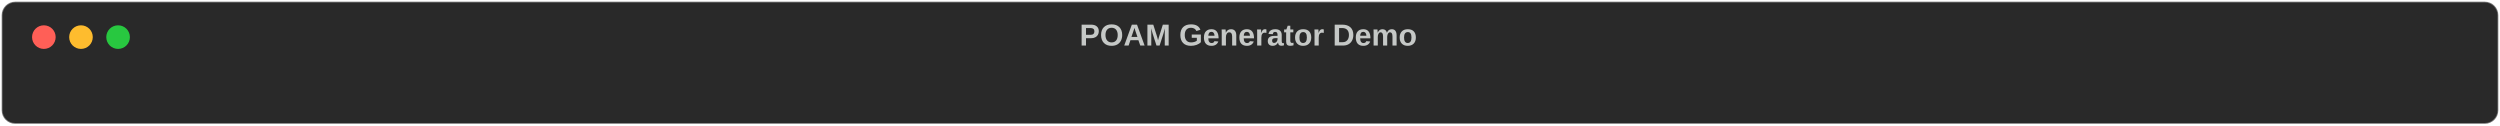
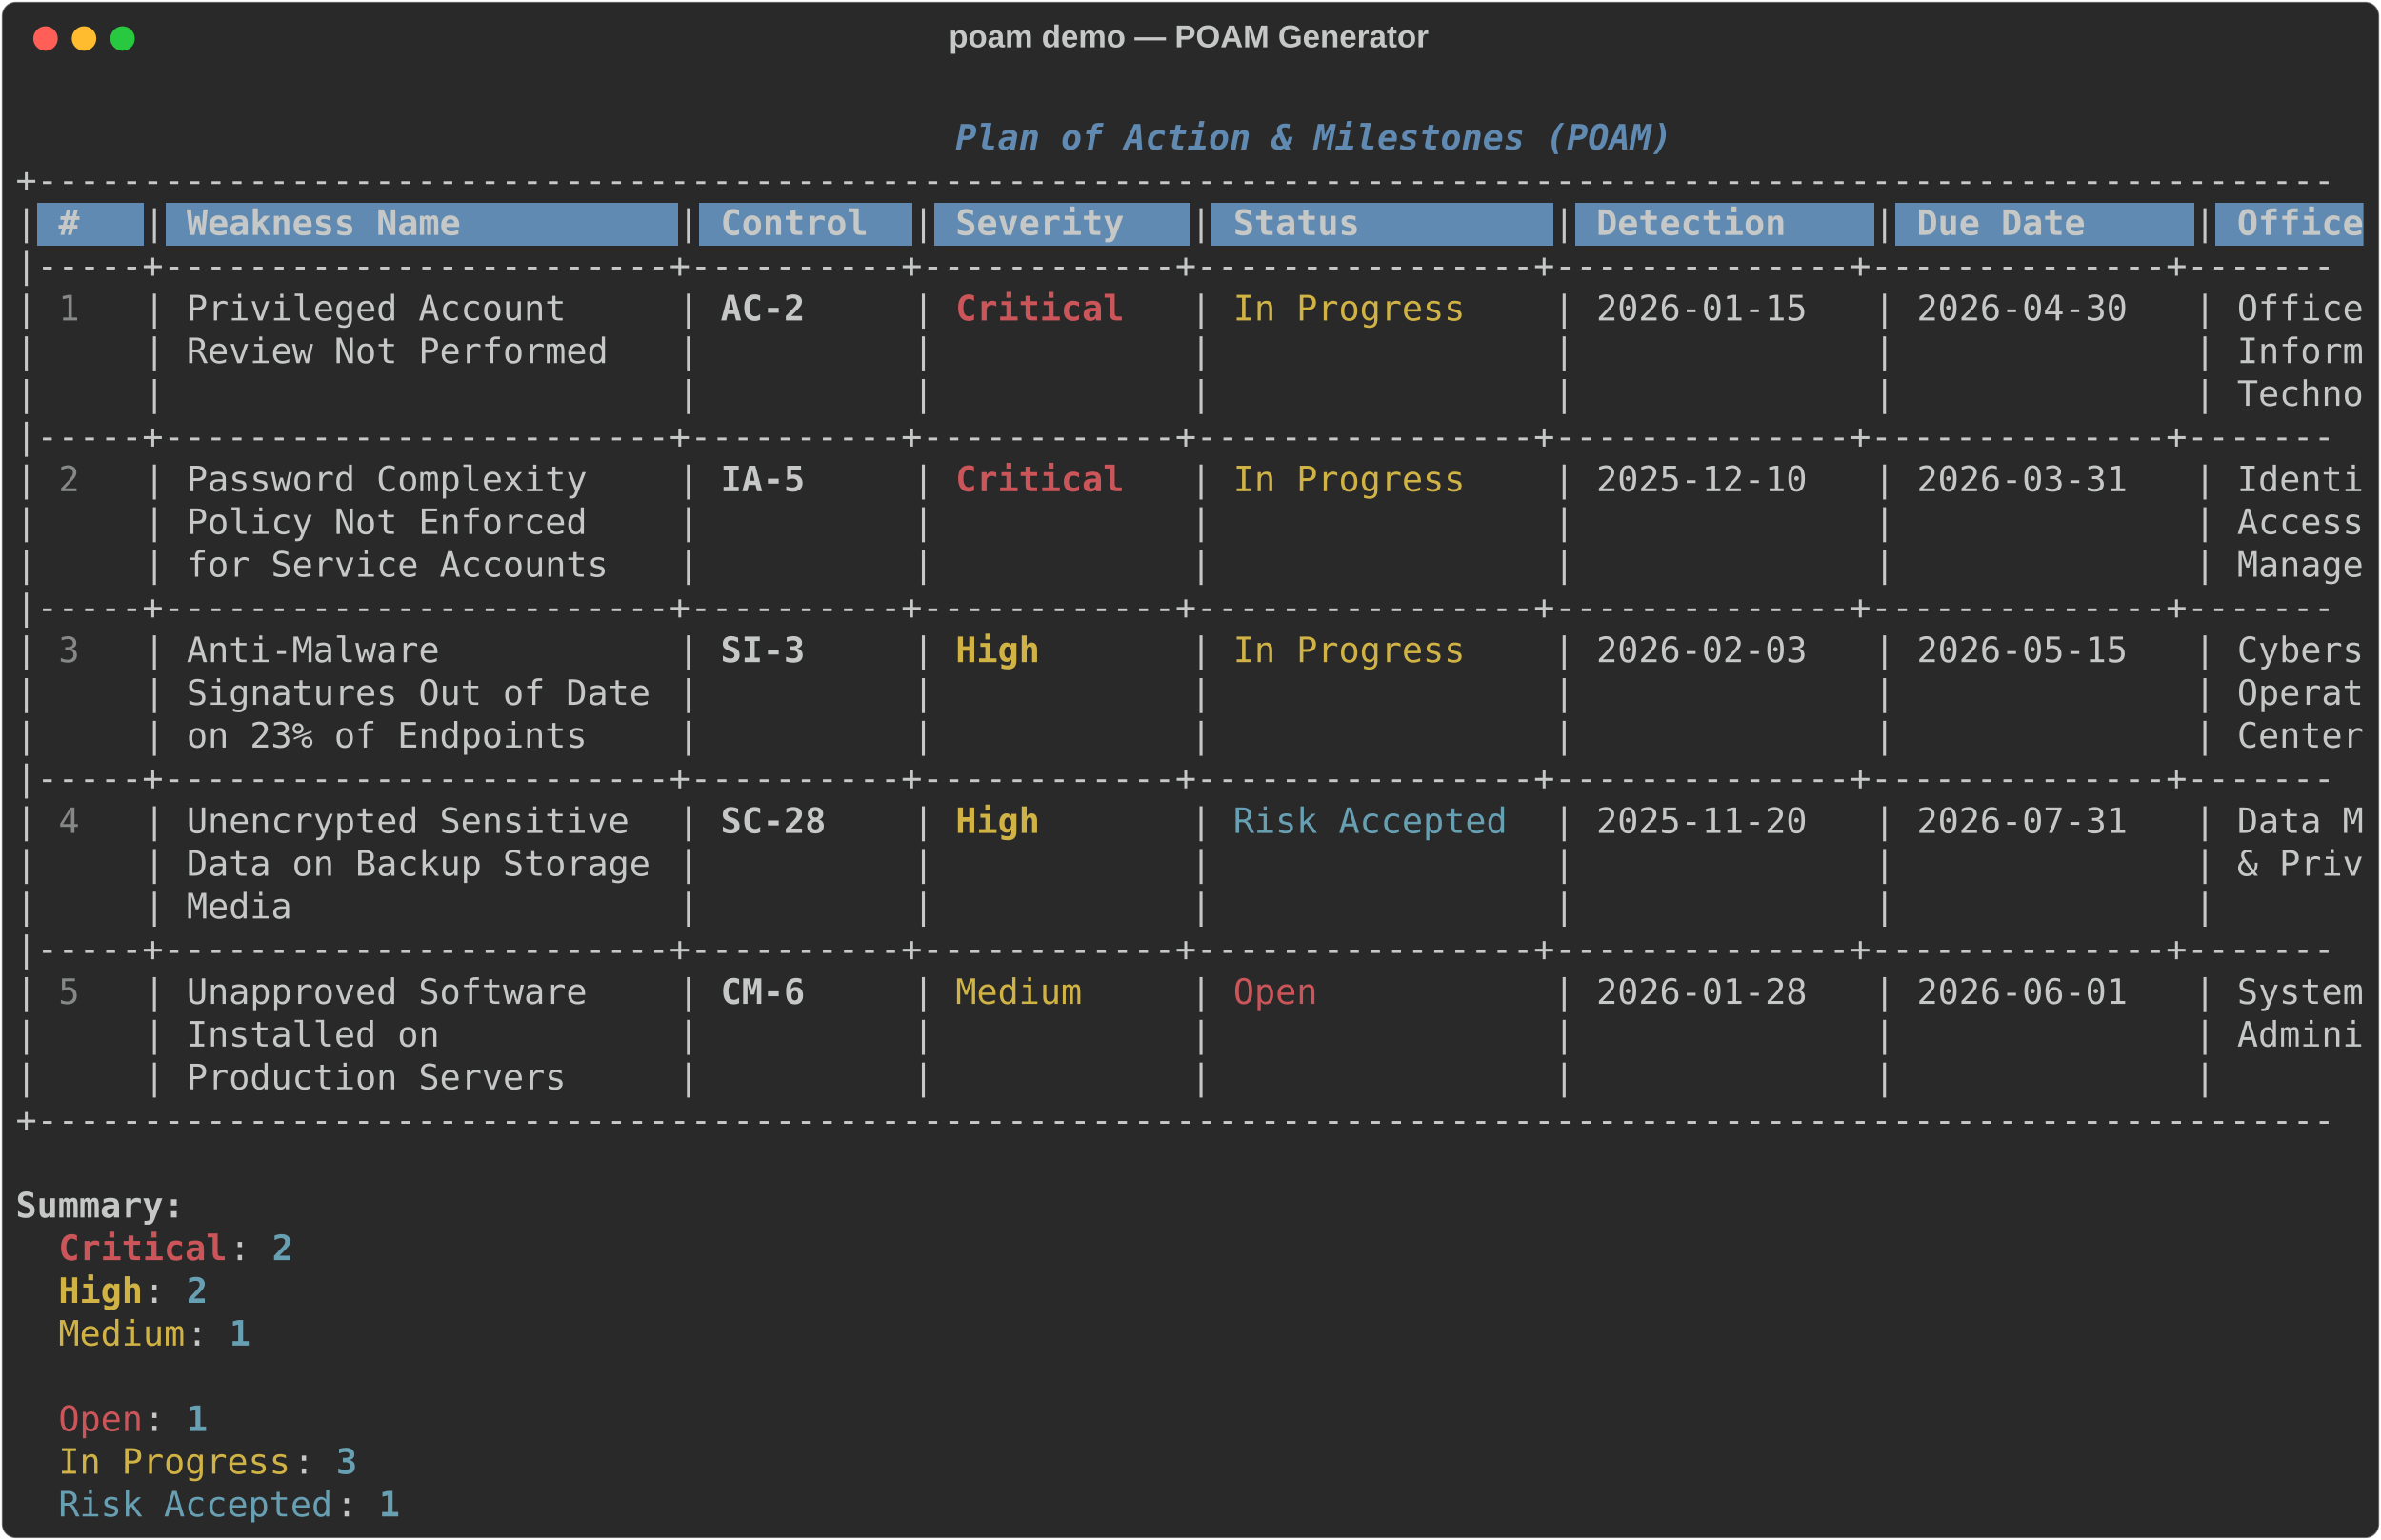
- <svg xmlns="http://www.w3.org/2000/svg" class="rich-terminal" viewBox="0 0 1482 74.4">
+ <svg xmlns="http://www.w3.org/2000/svg" class="rich-terminal" viewBox="0 0 1360 879.6">
  <style>

    @font-face {
        font-family: "Fira Code";
        src: local("FiraCode-Regular"),
                url("https://cdnjs.cloudflare.com/ajax/libs/firacode/6.2.0/woff2/FiraCode-Regular.woff2") format("woff2"),
                url("https://cdnjs.cloudflare.com/ajax/libs/firacode/6.2.0/woff/FiraCode-Regular.woff") format("woff");
        font-style: normal;
        font-weight: 400;
    }
    @font-face {
        font-family: "Fira Code";
        src: local("FiraCode-Bold"),
                url("https://cdnjs.cloudflare.com/ajax/libs/firacode/6.2.0/woff2/FiraCode-Bold.woff2") format("woff2"),
                url("https://cdnjs.cloudflare.com/ajax/libs/firacode/6.2.0/woff/FiraCode-Bold.woff") format("woff");
        font-style: bold;
        font-weight: 700;
    }

-     .terminal-900271688-matrix {
+     .terminal-1732524106-matrix {
        font-family: Fira Code, monospace;
        font-size: 20px;
        line-height: 24.4px;
        font-variant-east-asian: full-width;
    }

-     .terminal-900271688-title {
+     .terminal-1732524106-title {
        font-size: 18px;
        font-weight: bold;
        font-family: arial;
    }

-     .terminal-900271688-r1 { fill: #c5c8c6 }
+     .terminal-1732524106-r1 { fill: #c5c8c6 }
+ .terminal-1732524106-r2 { fill: #c5c8c6;font-style: italic; }
+ .terminal-1732524106-r3 { fill: #608ab1;font-weight: bold;font-style: italic; }
+ .terminal-1732524106-r4 { fill: #c5c8c6;font-weight: bold }
+ .terminal-1732524106-r5 { fill: #868887 }
+ .terminal-1732524106-r6 { fill: #cc555a;font-weight: bold }
+ .terminal-1732524106-r7 { fill: #d0b344 }
+ .terminal-1732524106-r8 { fill: #d0b344;font-weight: bold }
+ .terminal-1732524106-r9 { fill: #68a0b3 }
+ .terminal-1732524106-r10 { fill: #cc555a }
+ .terminal-1732524106-r11 { fill: #68a0b3;font-weight: bold }
    </style>
  <defs>
-     <clipPath id="terminal-900271688-clip-terminal">
-       <rect x="0" y="0" width="1463.0" height="23.4" />
+     <clipPath id="terminal-1732524106-clip-terminal">
+       <rect x="0" y="0" width="1341.0" height="828.6" />
+     </clipPath>
+     <clipPath id="terminal-1732524106-line-0">
+       <rect x="0" y="1.5" width="1342" height="24.65" />
+     </clipPath>
+     <clipPath id="terminal-1732524106-line-1">
+       <rect x="0" y="25.9" width="1342" height="24.65" />
+     </clipPath>
+     <clipPath id="terminal-1732524106-line-2">
+       <rect x="0" y="50.3" width="1342" height="24.65" />
+     </clipPath>
+     <clipPath id="terminal-1732524106-line-3">
+       <rect x="0" y="74.7" width="1342" height="24.65" />
+     </clipPath>
+     <clipPath id="terminal-1732524106-line-4">
+       <rect x="0" y="99.1" width="1342" height="24.65" />
+     </clipPath>
+     <clipPath id="terminal-1732524106-line-5">
+       <rect x="0" y="123.5" width="1342" height="24.65" />
+     </clipPath>
+     <clipPath id="terminal-1732524106-line-6">
+       <rect x="0" y="147.9" width="1342" height="24.65" />
+     </clipPath>
+     <clipPath id="terminal-1732524106-line-7">
+       <rect x="0" y="172.3" width="1342" height="24.65" />
+     </clipPath>
+     <clipPath id="terminal-1732524106-line-8">
+       <rect x="0" y="196.7" width="1342" height="24.65" />
+     </clipPath>
+     <clipPath id="terminal-1732524106-line-9">
+       <rect x="0" y="221.1" width="1342" height="24.65" />
+     </clipPath>
+     <clipPath id="terminal-1732524106-line-10">
+       <rect x="0" y="245.5" width="1342" height="24.65" />
+     </clipPath>
+     <clipPath id="terminal-1732524106-line-11">
+       <rect x="0" y="269.9" width="1342" height="24.65" />
+     </clipPath>
+     <clipPath id="terminal-1732524106-line-12">
+       <rect x="0" y="294.3" width="1342" height="24.65" />
+     </clipPath>
+     <clipPath id="terminal-1732524106-line-13">
+       <rect x="0" y="318.7" width="1342" height="24.65" />
+     </clipPath>
+     <clipPath id="terminal-1732524106-line-14">
+       <rect x="0" y="343.1" width="1342" height="24.65" />
+     </clipPath>
+     <clipPath id="terminal-1732524106-line-15">
+       <rect x="0" y="367.5" width="1342" height="24.65" />
+     </clipPath>
+     <clipPath id="terminal-1732524106-line-16">
+       <rect x="0" y="391.9" width="1342" height="24.65" />
+     </clipPath>
+     <clipPath id="terminal-1732524106-line-17">
+       <rect x="0" y="416.3" width="1342" height="24.65" />
+     </clipPath>
+     <clipPath id="terminal-1732524106-line-18">
+       <rect x="0" y="440.7" width="1342" height="24.65" />
+     </clipPath>
+     <clipPath id="terminal-1732524106-line-19">
+       <rect x="0" y="465.1" width="1342" height="24.65" />
+     </clipPath>
+     <clipPath id="terminal-1732524106-line-20">
+       <rect x="0" y="489.5" width="1342" height="24.65" />
+     </clipPath>
+     <clipPath id="terminal-1732524106-line-21">
+       <rect x="0" y="513.9" width="1342" height="24.65" />
+     </clipPath>
+     <clipPath id="terminal-1732524106-line-22">
+       <rect x="0" y="538.3" width="1342" height="24.65" />
+     </clipPath>
+     <clipPath id="terminal-1732524106-line-23">
+       <rect x="0" y="562.7" width="1342" height="24.65" />
+     </clipPath>
+     <clipPath id="terminal-1732524106-line-24">
+       <rect x="0" y="587.1" width="1342" height="24.65" />
+     </clipPath>
+     <clipPath id="terminal-1732524106-line-25">
+       <rect x="0" y="611.5" width="1342" height="24.65" />
+     </clipPath>
+     <clipPath id="terminal-1732524106-line-26">
+       <rect x="0" y="635.9" width="1342" height="24.65" />
+     </clipPath>
+     <clipPath id="terminal-1732524106-line-27">
+       <rect x="0" y="660.3" width="1342" height="24.65" />
+     </clipPath>
+     <clipPath id="terminal-1732524106-line-28">
+       <rect x="0" y="684.7" width="1342" height="24.65" />
+     </clipPath>
+     <clipPath id="terminal-1732524106-line-29">
+       <rect x="0" y="709.1" width="1342" height="24.65" />
+     </clipPath>
+     <clipPath id="terminal-1732524106-line-30">
+       <rect x="0" y="733.5" width="1342" height="24.65" />
+     </clipPath>
+     <clipPath id="terminal-1732524106-line-31">
+       <rect x="0" y="757.9" width="1342" height="24.65" />
+     </clipPath>
+     <clipPath id="terminal-1732524106-line-32">
+       <rect x="0" y="782.3" width="1342" height="24.65" />
    </clipPath>
  </defs>
-   <rect fill="#292929" stroke="rgba(255,255,255,0.35)" stroke-width="1" x="1" y="1" width="1480" height="72.4" rx="8" />
-   <text class="terminal-900271688-title" fill="#c5c8c6" text-anchor="middle" x="740" y="27">POAM Generator Demo</text>
+   <rect fill="#292929" stroke="rgba(255,255,255,0.35)" stroke-width="1" x="1" y="1" width="1358" height="877.6" rx="8" />
+   <text class="terminal-1732524106-title" fill="#c5c8c6" text-anchor="middle" x="679" y="27">poam demo — POAM Generator</text>
  <g transform="translate(26,22)">
    <circle cx="0" cy="0" r="7" fill="#ff5f57" />
    <circle cx="22" cy="0" r="7" fill="#febc2e" />
    <circle cx="44" cy="0" r="7" fill="#28c840" />
  </g>
-   <g transform="translate(9, 41)" clip-path="url(#terminal-900271688-clip-terminal)">
-     <g class="terminal-900271688-matrix">
-       <text class="terminal-900271688-r1" x="1464" y="20" textLength="12.2" clip-path="url(#terminal-900271688-line-0)">
+   <g transform="translate(9, 41)" clip-path="url(#terminal-1732524106-clip-terminal)">
+     <rect fill="#608ab1" x="12.2" y="74.7" width="12.2" height="24.65" shape-rendering="crispEdges" />
+     <rect fill="#608ab1" x="24.4" y="74.7" width="36.6" height="24.65" shape-rendering="crispEdges" />
+     <rect fill="#608ab1" x="61" y="74.7" width="12.2" height="24.65" shape-rendering="crispEdges" />
+     <rect fill="#608ab1" x="85.4" y="74.7" width="12.2" height="24.65" shape-rendering="crispEdges" />
+     <rect fill="#608ab1" x="97.6" y="74.7" width="268.4" height="24.65" shape-rendering="crispEdges" />
+     <rect fill="#608ab1" x="366" y="74.7" width="12.2" height="24.65" shape-rendering="crispEdges" />
+     <rect fill="#608ab1" x="390.4" y="74.7" width="12.2" height="24.65" shape-rendering="crispEdges" />
+     <rect fill="#608ab1" x="402.6" y="74.7" width="97.6" height="24.65" shape-rendering="crispEdges" />
+     <rect fill="#608ab1" x="500.2" y="74.7" width="12.2" height="24.65" shape-rendering="crispEdges" />
+     <rect fill="#608ab1" x="524.6" y="74.7" width="12.2" height="24.65" shape-rendering="crispEdges" />
+     <rect fill="#608ab1" x="536.8" y="74.7" width="122" height="24.65" shape-rendering="crispEdges" />
+     <rect fill="#608ab1" x="658.8" y="74.7" width="12.2" height="24.65" shape-rendering="crispEdges" />
+     <rect fill="#608ab1" x="683.2" y="74.7" width="12.2" height="24.65" shape-rendering="crispEdges" />
+     <rect fill="#608ab1" x="695.4" y="74.7" width="170.8" height="24.65" shape-rendering="crispEdges" />
+     <rect fill="#608ab1" x="866.2" y="74.7" width="12.2" height="24.65" shape-rendering="crispEdges" />
+     <rect fill="#608ab1" x="890.6" y="74.7" width="12.2" height="24.65" shape-rendering="crispEdges" />
+     <rect fill="#608ab1" x="902.8" y="74.7" width="146.4" height="24.65" shape-rendering="crispEdges" />
+     <rect fill="#608ab1" x="1049.2" y="74.7" width="12.2" height="24.65" shape-rendering="crispEdges" />
+     <rect fill="#608ab1" x="1073.6" y="74.7" width="12.2" height="24.65" shape-rendering="crispEdges" />
+     <rect fill="#608ab1" x="1085.8" y="74.7" width="146.4" height="24.65" shape-rendering="crispEdges" />
+     <rect fill="#608ab1" x="1232.2" y="74.7" width="12.2" height="24.65" shape-rendering="crispEdges" />
+     <rect fill="#608ab1" x="1256.6" y="74.7" width="12.2" height="24.65" shape-rendering="crispEdges" />
+     <rect fill="#608ab1" x="1268.8" y="74.7" width="73.2" height="24.65" shape-rendering="crispEdges" />
+     <g class="terminal-1732524106-matrix">
+       <text class="terminal-1732524106-r1" x="1342" y="20" textLength="12.2" clip-path="url(#terminal-1732524106-line-0)">
+ </text>
+       <text class="terminal-1732524106-r3" x="536.8" y="44.4" textLength="414.8" clip-path="url(#terminal-1732524106-line-1)">Plan of Action &amp; Milestones (POAM)</text>
+       <text class="terminal-1732524106-r1" x="1342" y="44.4" textLength="12.2" clip-path="url(#terminal-1732524106-line-1)">
+ </text>
+       <text class="terminal-1732524106-r1" x="0" y="68.8" textLength="1342" clip-path="url(#terminal-1732524106-line-2)">+-------------------------------------------------------------------------------------------------------------</text>
+       <text class="terminal-1732524106-r1" x="1342" y="68.8" textLength="12.2" clip-path="url(#terminal-1732524106-line-2)">
+ </text>
+       <text class="terminal-1732524106-r1" x="0" y="93.2" textLength="12.2" clip-path="url(#terminal-1732524106-line-3)">|</text>
+       <text class="terminal-1732524106-r4" x="24.4" y="93.2" textLength="36.6" clip-path="url(#terminal-1732524106-line-3)">#  </text>
+       <text class="terminal-1732524106-r1" x="73.2" y="93.2" textLength="12.2" clip-path="url(#terminal-1732524106-line-3)">|</text>
+       <text class="terminal-1732524106-r4" x="97.6" y="93.2" textLength="268.4" clip-path="url(#terminal-1732524106-line-3)">Weakness Name         </text>
+       <text class="terminal-1732524106-r1" x="378.2" y="93.2" textLength="12.2" clip-path="url(#terminal-1732524106-line-3)">|</text>
+       <text class="terminal-1732524106-r4" x="402.6" y="93.2" textLength="97.6" clip-path="url(#terminal-1732524106-line-3)">Control </text>
+       <text class="terminal-1732524106-r1" x="512.4" y="93.2" textLength="12.2" clip-path="url(#terminal-1732524106-line-3)">|</text>
+       <text class="terminal-1732524106-r4" x="536.8" y="93.2" textLength="122" clip-path="url(#terminal-1732524106-line-3)">Severity  </text>
+       <text class="terminal-1732524106-r1" x="671" y="93.2" textLength="12.2" clip-path="url(#terminal-1732524106-line-3)">|</text>
+       <text class="terminal-1732524106-r4" x="695.4" y="93.2" textLength="170.8" clip-path="url(#terminal-1732524106-line-3)">Status        </text>
+       <text class="terminal-1732524106-r1" x="878.4" y="93.2" textLength="12.2" clip-path="url(#terminal-1732524106-line-3)">|</text>
+       <text class="terminal-1732524106-r4" x="902.8" y="93.2" textLength="146.4" clip-path="url(#terminal-1732524106-line-3)">Detection   </text>
+       <text class="terminal-1732524106-r1" x="1061.4" y="93.2" textLength="12.2" clip-path="url(#terminal-1732524106-line-3)">|</text>
+       <text class="terminal-1732524106-r4" x="1085.8" y="93.2" textLength="146.4" clip-path="url(#terminal-1732524106-line-3)">Due Date    </text>
+       <text class="terminal-1732524106-r1" x="1244.4" y="93.2" textLength="12.2" clip-path="url(#terminal-1732524106-line-3)">|</text>
+       <text class="terminal-1732524106-r4" x="1268.8" y="93.2" textLength="73.2" clip-path="url(#terminal-1732524106-line-3)">Office</text>
+       <text class="terminal-1732524106-r1" x="1342" y="93.2" textLength="12.2" clip-path="url(#terminal-1732524106-line-3)">
+ </text>
+       <text class="terminal-1732524106-r1" x="0" y="117.6" textLength="1342" clip-path="url(#terminal-1732524106-line-4)">|-----+------------------------+----------+------------+----------------+--------------+--------------+-------</text>
+       <text class="terminal-1732524106-r1" x="1342" y="117.6" textLength="12.2" clip-path="url(#terminal-1732524106-line-4)">
+ </text>
+       <text class="terminal-1732524106-r1" x="0" y="142" textLength="12.2" clip-path="url(#terminal-1732524106-line-5)">|</text>
+       <text class="terminal-1732524106-r5" x="24.4" y="142" textLength="36.6" clip-path="url(#terminal-1732524106-line-5)">1  </text>
+       <text class="terminal-1732524106-r1" x="73.2" y="142" textLength="12.2" clip-path="url(#terminal-1732524106-line-5)">|</text>
+       <text class="terminal-1732524106-r1" x="97.6" y="142" textLength="268.4" clip-path="url(#terminal-1732524106-line-5)">Privileged Account    </text>
+       <text class="terminal-1732524106-r1" x="378.2" y="142" textLength="12.2" clip-path="url(#terminal-1732524106-line-5)">|</text>
+       <text class="terminal-1732524106-r4" x="402.6" y="142" textLength="48.8" clip-path="url(#terminal-1732524106-line-5)">AC-2</text>
+       <text class="terminal-1732524106-r1" x="512.4" y="142" textLength="12.2" clip-path="url(#terminal-1732524106-line-5)">|</text>
+       <text class="terminal-1732524106-r6" x="536.8" y="142" textLength="97.6" clip-path="url(#terminal-1732524106-line-5)">Critical</text>
+       <text class="terminal-1732524106-r1" x="671" y="142" textLength="12.2" clip-path="url(#terminal-1732524106-line-5)">|</text>
+       <text class="terminal-1732524106-r7" x="695.4" y="142" textLength="134.2" clip-path="url(#terminal-1732524106-line-5)">In Progress</text>
+       <text class="terminal-1732524106-r1" x="878.4" y="142" textLength="12.2" clip-path="url(#terminal-1732524106-line-5)">|</text>
+       <text class="terminal-1732524106-r1" x="902.8" y="142" textLength="146.4" clip-path="url(#terminal-1732524106-line-5)">2026-01-15  </text>
+       <text class="terminal-1732524106-r1" x="1061.4" y="142" textLength="12.2" clip-path="url(#terminal-1732524106-line-5)">|</text>
+       <text class="terminal-1732524106-r1" x="1085.8" y="142" textLength="146.4" clip-path="url(#terminal-1732524106-line-5)">2026-04-30  </text>
+       <text class="terminal-1732524106-r1" x="1244.4" y="142" textLength="12.2" clip-path="url(#terminal-1732524106-line-5)">|</text>
+       <text class="terminal-1732524106-r1" x="1268.8" y="142" textLength="73.2" clip-path="url(#terminal-1732524106-line-5)">Office</text>
+       <text class="terminal-1732524106-r1" x="1342" y="142" textLength="12.2" clip-path="url(#terminal-1732524106-line-5)">
+ </text>
+       <text class="terminal-1732524106-r1" x="0" y="166.4" textLength="12.2" clip-path="url(#terminal-1732524106-line-6)">|</text>
+       <text class="terminal-1732524106-r1" x="73.2" y="166.4" textLength="12.2" clip-path="url(#terminal-1732524106-line-6)">|</text>
+       <text class="terminal-1732524106-r1" x="97.6" y="166.4" textLength="268.4" clip-path="url(#terminal-1732524106-line-6)">Review Not Performed  </text>
+       <text class="terminal-1732524106-r1" x="378.2" y="166.4" textLength="12.2" clip-path="url(#terminal-1732524106-line-6)">|</text>
+       <text class="terminal-1732524106-r1" x="512.4" y="166.4" textLength="12.2" clip-path="url(#terminal-1732524106-line-6)">|</text>
+       <text class="terminal-1732524106-r1" x="671" y="166.4" textLength="12.2" clip-path="url(#terminal-1732524106-line-6)">|</text>
+       <text class="terminal-1732524106-r1" x="878.4" y="166.4" textLength="12.2" clip-path="url(#terminal-1732524106-line-6)">|</text>
+       <text class="terminal-1732524106-r1" x="1061.4" y="166.4" textLength="12.2" clip-path="url(#terminal-1732524106-line-6)">|</text>
+       <text class="terminal-1732524106-r1" x="1244.4" y="166.4" textLength="12.2" clip-path="url(#terminal-1732524106-line-6)">|</text>
+       <text class="terminal-1732524106-r1" x="1268.8" y="166.4" textLength="73.2" clip-path="url(#terminal-1732524106-line-6)">Inform</text>
+       <text class="terminal-1732524106-r1" x="1342" y="166.4" textLength="12.2" clip-path="url(#terminal-1732524106-line-6)">
+ </text>
+       <text class="terminal-1732524106-r1" x="0" y="190.8" textLength="12.2" clip-path="url(#terminal-1732524106-line-7)">|</text>
+       <text class="terminal-1732524106-r1" x="73.2" y="190.8" textLength="12.2" clip-path="url(#terminal-1732524106-line-7)">|</text>
+       <text class="terminal-1732524106-r1" x="378.2" y="190.8" textLength="12.2" clip-path="url(#terminal-1732524106-line-7)">|</text>
+       <text class="terminal-1732524106-r1" x="512.4" y="190.8" textLength="12.2" clip-path="url(#terminal-1732524106-line-7)">|</text>
+       <text class="terminal-1732524106-r1" x="671" y="190.8" textLength="12.2" clip-path="url(#terminal-1732524106-line-7)">|</text>
+       <text class="terminal-1732524106-r1" x="878.4" y="190.8" textLength="12.2" clip-path="url(#terminal-1732524106-line-7)">|</text>
+       <text class="terminal-1732524106-r1" x="1061.4" y="190.8" textLength="12.2" clip-path="url(#terminal-1732524106-line-7)">|</text>
+       <text class="terminal-1732524106-r1" x="1244.4" y="190.8" textLength="12.2" clip-path="url(#terminal-1732524106-line-7)">|</text>
+       <text class="terminal-1732524106-r1" x="1268.8" y="190.8" textLength="73.2" clip-path="url(#terminal-1732524106-line-7)">Techno</text>
+       <text class="terminal-1732524106-r1" x="1342" y="190.8" textLength="12.2" clip-path="url(#terminal-1732524106-line-7)">
+ </text>
+       <text class="terminal-1732524106-r1" x="0" y="215.2" textLength="1342" clip-path="url(#terminal-1732524106-line-8)">|-----+------------------------+----------+------------+----------------+--------------+--------------+-------</text>
+       <text class="terminal-1732524106-r1" x="1342" y="215.2" textLength="12.2" clip-path="url(#terminal-1732524106-line-8)">
+ </text>
+       <text class="terminal-1732524106-r1" x="0" y="239.6" textLength="12.2" clip-path="url(#terminal-1732524106-line-9)">|</text>
+       <text class="terminal-1732524106-r5" x="24.4" y="239.6" textLength="36.6" clip-path="url(#terminal-1732524106-line-9)">2  </text>
+       <text class="terminal-1732524106-r1" x="73.2" y="239.6" textLength="12.2" clip-path="url(#terminal-1732524106-line-9)">|</text>
+       <text class="terminal-1732524106-r1" x="97.6" y="239.6" textLength="268.4" clip-path="url(#terminal-1732524106-line-9)">Password Complexity   </text>
+       <text class="terminal-1732524106-r1" x="378.2" y="239.6" textLength="12.2" clip-path="url(#terminal-1732524106-line-9)">|</text>
+       <text class="terminal-1732524106-r4" x="402.6" y="239.6" textLength="48.8" clip-path="url(#terminal-1732524106-line-9)">IA-5</text>
+       <text class="terminal-1732524106-r1" x="512.4" y="239.6" textLength="12.2" clip-path="url(#terminal-1732524106-line-9)">|</text>
+       <text class="terminal-1732524106-r6" x="536.8" y="239.6" textLength="97.6" clip-path="url(#terminal-1732524106-line-9)">Critical</text>
+       <text class="terminal-1732524106-r1" x="671" y="239.6" textLength="12.2" clip-path="url(#terminal-1732524106-line-9)">|</text>
+       <text class="terminal-1732524106-r7" x="695.4" y="239.6" textLength="134.2" clip-path="url(#terminal-1732524106-line-9)">In Progress</text>
+       <text class="terminal-1732524106-r1" x="878.4" y="239.6" textLength="12.2" clip-path="url(#terminal-1732524106-line-9)">|</text>
+       <text class="terminal-1732524106-r1" x="902.8" y="239.6" textLength="146.4" clip-path="url(#terminal-1732524106-line-9)">2025-12-10  </text>
+       <text class="terminal-1732524106-r1" x="1061.4" y="239.6" textLength="12.2" clip-path="url(#terminal-1732524106-line-9)">|</text>
+       <text class="terminal-1732524106-r1" x="1085.8" y="239.6" textLength="146.4" clip-path="url(#terminal-1732524106-line-9)">2026-03-31  </text>
+       <text class="terminal-1732524106-r1" x="1244.4" y="239.6" textLength="12.2" clip-path="url(#terminal-1732524106-line-9)">|</text>
+       <text class="terminal-1732524106-r1" x="1268.8" y="239.6" textLength="73.2" clip-path="url(#terminal-1732524106-line-9)">Identi</text>
+       <text class="terminal-1732524106-r1" x="1342" y="239.6" textLength="12.2" clip-path="url(#terminal-1732524106-line-9)">
+ </text>
+       <text class="terminal-1732524106-r1" x="0" y="264" textLength="12.2" clip-path="url(#terminal-1732524106-line-10)">|</text>
+       <text class="terminal-1732524106-r1" x="73.2" y="264" textLength="12.2" clip-path="url(#terminal-1732524106-line-10)">|</text>
+       <text class="terminal-1732524106-r1" x="97.6" y="264" textLength="268.4" clip-path="url(#terminal-1732524106-line-10)">Policy Not Enforced   </text>
+       <text class="terminal-1732524106-r1" x="378.2" y="264" textLength="12.2" clip-path="url(#terminal-1732524106-line-10)">|</text>
+       <text class="terminal-1732524106-r1" x="512.4" y="264" textLength="12.2" clip-path="url(#terminal-1732524106-line-10)">|</text>
+       <text class="terminal-1732524106-r1" x="671" y="264" textLength="12.2" clip-path="url(#terminal-1732524106-line-10)">|</text>
+       <text class="terminal-1732524106-r1" x="878.4" y="264" textLength="12.2" clip-path="url(#terminal-1732524106-line-10)">|</text>
+       <text class="terminal-1732524106-r1" x="1061.4" y="264" textLength="12.2" clip-path="url(#terminal-1732524106-line-10)">|</text>
+       <text class="terminal-1732524106-r1" x="1244.4" y="264" textLength="12.2" clip-path="url(#terminal-1732524106-line-10)">|</text>
+       <text class="terminal-1732524106-r1" x="1268.8" y="264" textLength="73.2" clip-path="url(#terminal-1732524106-line-10)">Access</text>
+       <text class="terminal-1732524106-r1" x="1342" y="264" textLength="12.2" clip-path="url(#terminal-1732524106-line-10)">
+ </text>
+       <text class="terminal-1732524106-r1" x="0" y="288.4" textLength="12.2" clip-path="url(#terminal-1732524106-line-11)">|</text>
+       <text class="terminal-1732524106-r1" x="73.2" y="288.4" textLength="12.2" clip-path="url(#terminal-1732524106-line-11)">|</text>
+       <text class="terminal-1732524106-r1" x="97.6" y="288.4" textLength="268.4" clip-path="url(#terminal-1732524106-line-11)">for Service Accounts  </text>
+       <text class="terminal-1732524106-r1" x="378.2" y="288.4" textLength="12.2" clip-path="url(#terminal-1732524106-line-11)">|</text>
+       <text class="terminal-1732524106-r1" x="512.4" y="288.4" textLength="12.2" clip-path="url(#terminal-1732524106-line-11)">|</text>
+       <text class="terminal-1732524106-r1" x="671" y="288.4" textLength="12.2" clip-path="url(#terminal-1732524106-line-11)">|</text>
+       <text class="terminal-1732524106-r1" x="878.4" y="288.4" textLength="12.2" clip-path="url(#terminal-1732524106-line-11)">|</text>
+       <text class="terminal-1732524106-r1" x="1061.4" y="288.4" textLength="12.2" clip-path="url(#terminal-1732524106-line-11)">|</text>
+       <text class="terminal-1732524106-r1" x="1244.4" y="288.4" textLength="12.2" clip-path="url(#terminal-1732524106-line-11)">|</text>
+       <text class="terminal-1732524106-r1" x="1268.8" y="288.4" textLength="73.2" clip-path="url(#terminal-1732524106-line-11)">Manage</text>
+       <text class="terminal-1732524106-r1" x="1342" y="288.4" textLength="12.2" clip-path="url(#terminal-1732524106-line-11)">
+ </text>
+       <text class="terminal-1732524106-r1" x="0" y="312.8" textLength="1342" clip-path="url(#terminal-1732524106-line-12)">|-----+------------------------+----------+------------+----------------+--------------+--------------+-------</text>
+       <text class="terminal-1732524106-r1" x="1342" y="312.8" textLength="12.2" clip-path="url(#terminal-1732524106-line-12)">
+ </text>
+       <text class="terminal-1732524106-r1" x="0" y="337.2" textLength="12.2" clip-path="url(#terminal-1732524106-line-13)">|</text>
+       <text class="terminal-1732524106-r5" x="24.4" y="337.2" textLength="36.6" clip-path="url(#terminal-1732524106-line-13)">3  </text>
+       <text class="terminal-1732524106-r1" x="73.2" y="337.2" textLength="12.2" clip-path="url(#terminal-1732524106-line-13)">|</text>
+       <text class="terminal-1732524106-r1" x="97.6" y="337.2" textLength="268.4" clip-path="url(#terminal-1732524106-line-13)">Anti-Malware          </text>
+       <text class="terminal-1732524106-r1" x="378.2" y="337.2" textLength="12.2" clip-path="url(#terminal-1732524106-line-13)">|</text>
+       <text class="terminal-1732524106-r4" x="402.6" y="337.2" textLength="48.8" clip-path="url(#terminal-1732524106-line-13)">SI-3</text>
+       <text class="terminal-1732524106-r1" x="512.4" y="337.2" textLength="12.2" clip-path="url(#terminal-1732524106-line-13)">|</text>
+       <text class="terminal-1732524106-r8" x="536.8" y="337.2" textLength="48.8" clip-path="url(#terminal-1732524106-line-13)">High</text>
+       <text class="terminal-1732524106-r1" x="671" y="337.2" textLength="12.2" clip-path="url(#terminal-1732524106-line-13)">|</text>
+       <text class="terminal-1732524106-r7" x="695.4" y="337.2" textLength="134.2" clip-path="url(#terminal-1732524106-line-13)">In Progress</text>
+       <text class="terminal-1732524106-r1" x="878.4" y="337.2" textLength="12.2" clip-path="url(#terminal-1732524106-line-13)">|</text>
+       <text class="terminal-1732524106-r1" x="902.8" y="337.2" textLength="146.4" clip-path="url(#terminal-1732524106-line-13)">2026-02-03  </text>
+       <text class="terminal-1732524106-r1" x="1061.4" y="337.2" textLength="12.2" clip-path="url(#terminal-1732524106-line-13)">|</text>
+       <text class="terminal-1732524106-r1" x="1085.8" y="337.2" textLength="146.4" clip-path="url(#terminal-1732524106-line-13)">2026-05-15  </text>
+       <text class="terminal-1732524106-r1" x="1244.4" y="337.2" textLength="12.2" clip-path="url(#terminal-1732524106-line-13)">|</text>
+       <text class="terminal-1732524106-r1" x="1268.8" y="337.2" textLength="73.2" clip-path="url(#terminal-1732524106-line-13)">Cybers</text>
+       <text class="terminal-1732524106-r1" x="1342" y="337.2" textLength="12.2" clip-path="url(#terminal-1732524106-line-13)">
+ </text>
+       <text class="terminal-1732524106-r1" x="0" y="361.6" textLength="12.2" clip-path="url(#terminal-1732524106-line-14)">|</text>
+       <text class="terminal-1732524106-r1" x="73.2" y="361.6" textLength="12.2" clip-path="url(#terminal-1732524106-line-14)">|</text>
+       <text class="terminal-1732524106-r1" x="97.6" y="361.6" textLength="268.4" clip-path="url(#terminal-1732524106-line-14)">Signatures Out of Date</text>
+       <text class="terminal-1732524106-r1" x="378.2" y="361.6" textLength="12.2" clip-path="url(#terminal-1732524106-line-14)">|</text>
+       <text class="terminal-1732524106-r1" x="512.4" y="361.6" textLength="12.2" clip-path="url(#terminal-1732524106-line-14)">|</text>
+       <text class="terminal-1732524106-r1" x="671" y="361.6" textLength="12.2" clip-path="url(#terminal-1732524106-line-14)">|</text>
+       <text class="terminal-1732524106-r1" x="878.4" y="361.6" textLength="12.2" clip-path="url(#terminal-1732524106-line-14)">|</text>
+       <text class="terminal-1732524106-r1" x="1061.4" y="361.6" textLength="12.2" clip-path="url(#terminal-1732524106-line-14)">|</text>
+       <text class="terminal-1732524106-r1" x="1244.4" y="361.6" textLength="12.2" clip-path="url(#terminal-1732524106-line-14)">|</text>
+       <text class="terminal-1732524106-r1" x="1268.8" y="361.6" textLength="73.2" clip-path="url(#terminal-1732524106-line-14)">Operat</text>
+       <text class="terminal-1732524106-r1" x="1342" y="361.6" textLength="12.2" clip-path="url(#terminal-1732524106-line-14)">
+ </text>
+       <text class="terminal-1732524106-r1" x="0" y="386" textLength="12.2" clip-path="url(#terminal-1732524106-line-15)">|</text>
+       <text class="terminal-1732524106-r1" x="73.2" y="386" textLength="12.2" clip-path="url(#terminal-1732524106-line-15)">|</text>
+       <text class="terminal-1732524106-r1" x="97.6" y="386" textLength="268.4" clip-path="url(#terminal-1732524106-line-15)">on 23% of Endpoints   </text>
+       <text class="terminal-1732524106-r1" x="378.2" y="386" textLength="12.2" clip-path="url(#terminal-1732524106-line-15)">|</text>
+       <text class="terminal-1732524106-r1" x="512.4" y="386" textLength="12.2" clip-path="url(#terminal-1732524106-line-15)">|</text>
+       <text class="terminal-1732524106-r1" x="671" y="386" textLength="12.2" clip-path="url(#terminal-1732524106-line-15)">|</text>
+       <text class="terminal-1732524106-r1" x="878.4" y="386" textLength="12.2" clip-path="url(#terminal-1732524106-line-15)">|</text>
+       <text class="terminal-1732524106-r1" x="1061.4" y="386" textLength="12.2" clip-path="url(#terminal-1732524106-line-15)">|</text>
+       <text class="terminal-1732524106-r1" x="1244.4" y="386" textLength="12.2" clip-path="url(#terminal-1732524106-line-15)">|</text>
+       <text class="terminal-1732524106-r1" x="1268.8" y="386" textLength="73.2" clip-path="url(#terminal-1732524106-line-15)">Center</text>
+       <text class="terminal-1732524106-r1" x="1342" y="386" textLength="12.2" clip-path="url(#terminal-1732524106-line-15)">
+ </text>
+       <text class="terminal-1732524106-r1" x="0" y="410.4" textLength="1342" clip-path="url(#terminal-1732524106-line-16)">|-----+------------------------+----------+------------+----------------+--------------+--------------+-------</text>
+       <text class="terminal-1732524106-r1" x="1342" y="410.4" textLength="12.2" clip-path="url(#terminal-1732524106-line-16)">
+ </text>
+       <text class="terminal-1732524106-r1" x="0" y="434.8" textLength="12.2" clip-path="url(#terminal-1732524106-line-17)">|</text>
+       <text class="terminal-1732524106-r5" x="24.4" y="434.8" textLength="36.6" clip-path="url(#terminal-1732524106-line-17)">4  </text>
+       <text class="terminal-1732524106-r1" x="73.2" y="434.8" textLength="12.2" clip-path="url(#terminal-1732524106-line-17)">|</text>
+       <text class="terminal-1732524106-r1" x="97.6" y="434.8" textLength="268.4" clip-path="url(#terminal-1732524106-line-17)">Unencrypted Sensitive </text>
+       <text class="terminal-1732524106-r1" x="378.2" y="434.8" textLength="12.2" clip-path="url(#terminal-1732524106-line-17)">|</text>
+       <text class="terminal-1732524106-r4" x="402.6" y="434.8" textLength="61" clip-path="url(#terminal-1732524106-line-17)">SC-28</text>
+       <text class="terminal-1732524106-r1" x="512.4" y="434.8" textLength="12.2" clip-path="url(#terminal-1732524106-line-17)">|</text>
+       <text class="terminal-1732524106-r8" x="536.8" y="434.8" textLength="48.8" clip-path="url(#terminal-1732524106-line-17)">High</text>
+       <text class="terminal-1732524106-r1" x="671" y="434.8" textLength="12.2" clip-path="url(#terminal-1732524106-line-17)">|</text>
+       <text class="terminal-1732524106-r9" x="695.4" y="434.8" textLength="158.6" clip-path="url(#terminal-1732524106-line-17)">Risk Accepted</text>
+       <text class="terminal-1732524106-r1" x="878.4" y="434.8" textLength="12.2" clip-path="url(#terminal-1732524106-line-17)">|</text>
+       <text class="terminal-1732524106-r1" x="902.8" y="434.8" textLength="146.4" clip-path="url(#terminal-1732524106-line-17)">2025-11-20  </text>
+       <text class="terminal-1732524106-r1" x="1061.4" y="434.8" textLength="12.2" clip-path="url(#terminal-1732524106-line-17)">|</text>
+       <text class="terminal-1732524106-r1" x="1085.8" y="434.8" textLength="146.4" clip-path="url(#terminal-1732524106-line-17)">2026-07-31  </text>
+       <text class="terminal-1732524106-r1" x="1244.4" y="434.8" textLength="12.2" clip-path="url(#terminal-1732524106-line-17)">|</text>
+       <text class="terminal-1732524106-r1" x="1268.8" y="434.8" textLength="73.2" clip-path="url(#terminal-1732524106-line-17)">Data M</text>
+       <text class="terminal-1732524106-r1" x="1342" y="434.8" textLength="12.2" clip-path="url(#terminal-1732524106-line-17)">
+ </text>
+       <text class="terminal-1732524106-r1" x="0" y="459.2" textLength="12.2" clip-path="url(#terminal-1732524106-line-18)">|</text>
+       <text class="terminal-1732524106-r1" x="73.2" y="459.2" textLength="12.2" clip-path="url(#terminal-1732524106-line-18)">|</text>
+       <text class="terminal-1732524106-r1" x="97.6" y="459.2" textLength="268.4" clip-path="url(#terminal-1732524106-line-18)">Data on Backup Storage</text>
+       <text class="terminal-1732524106-r1" x="378.2" y="459.2" textLength="12.2" clip-path="url(#terminal-1732524106-line-18)">|</text>
+       <text class="terminal-1732524106-r1" x="512.4" y="459.2" textLength="12.2" clip-path="url(#terminal-1732524106-line-18)">|</text>
+       <text class="terminal-1732524106-r1" x="671" y="459.2" textLength="12.2" clip-path="url(#terminal-1732524106-line-18)">|</text>
+       <text class="terminal-1732524106-r1" x="878.4" y="459.2" textLength="12.2" clip-path="url(#terminal-1732524106-line-18)">|</text>
+       <text class="terminal-1732524106-r1" x="1061.4" y="459.2" textLength="12.2" clip-path="url(#terminal-1732524106-line-18)">|</text>
+       <text class="terminal-1732524106-r1" x="1244.4" y="459.2" textLength="12.2" clip-path="url(#terminal-1732524106-line-18)">|</text>
+       <text class="terminal-1732524106-r1" x="1268.8" y="459.2" textLength="73.2" clip-path="url(#terminal-1732524106-line-18)">&amp; Priv</text>
+       <text class="terminal-1732524106-r1" x="1342" y="459.2" textLength="12.2" clip-path="url(#terminal-1732524106-line-18)">
+ </text>
+       <text class="terminal-1732524106-r1" x="0" y="483.6" textLength="12.2" clip-path="url(#terminal-1732524106-line-19)">|</text>
+       <text class="terminal-1732524106-r1" x="73.2" y="483.6" textLength="12.2" clip-path="url(#terminal-1732524106-line-19)">|</text>
+       <text class="terminal-1732524106-r1" x="97.6" y="483.6" textLength="268.4" clip-path="url(#terminal-1732524106-line-19)">Media                 </text>
+       <text class="terminal-1732524106-r1" x="378.2" y="483.6" textLength="12.2" clip-path="url(#terminal-1732524106-line-19)">|</text>
+       <text class="terminal-1732524106-r1" x="512.4" y="483.6" textLength="12.2" clip-path="url(#terminal-1732524106-line-19)">|</text>
+       <text class="terminal-1732524106-r1" x="671" y="483.6" textLength="12.2" clip-path="url(#terminal-1732524106-line-19)">|</text>
+       <text class="terminal-1732524106-r1" x="878.4" y="483.6" textLength="12.2" clip-path="url(#terminal-1732524106-line-19)">|</text>
+       <text class="terminal-1732524106-r1" x="1061.4" y="483.6" textLength="12.2" clip-path="url(#terminal-1732524106-line-19)">|</text>
+       <text class="terminal-1732524106-r1" x="1244.4" y="483.6" textLength="12.2" clip-path="url(#terminal-1732524106-line-19)">|</text>
+       <text class="terminal-1732524106-r1" x="1342" y="483.6" textLength="12.2" clip-path="url(#terminal-1732524106-line-19)">
+ </text>
+       <text class="terminal-1732524106-r1" x="0" y="508" textLength="1342" clip-path="url(#terminal-1732524106-line-20)">|-----+------------------------+----------+------------+----------------+--------------+--------------+-------</text>
+       <text class="terminal-1732524106-r1" x="1342" y="508" textLength="12.2" clip-path="url(#terminal-1732524106-line-20)">
+ </text>
+       <text class="terminal-1732524106-r1" x="0" y="532.4" textLength="12.2" clip-path="url(#terminal-1732524106-line-21)">|</text>
+       <text class="terminal-1732524106-r5" x="24.4" y="532.4" textLength="36.6" clip-path="url(#terminal-1732524106-line-21)">5  </text>
+       <text class="terminal-1732524106-r1" x="73.2" y="532.4" textLength="12.2" clip-path="url(#terminal-1732524106-line-21)">|</text>
+       <text class="terminal-1732524106-r1" x="97.6" y="532.4" textLength="268.4" clip-path="url(#terminal-1732524106-line-21)">Unapproved Software   </text>
+       <text class="terminal-1732524106-r1" x="378.2" y="532.4" textLength="12.2" clip-path="url(#terminal-1732524106-line-21)">|</text>
+       <text class="terminal-1732524106-r4" x="402.6" y="532.4" textLength="48.8" clip-path="url(#terminal-1732524106-line-21)">CM-6</text>
+       <text class="terminal-1732524106-r1" x="512.4" y="532.4" textLength="12.2" clip-path="url(#terminal-1732524106-line-21)">|</text>
+       <text class="terminal-1732524106-r7" x="536.8" y="532.4" textLength="73.2" clip-path="url(#terminal-1732524106-line-21)">Medium</text>
+       <text class="terminal-1732524106-r1" x="671" y="532.4" textLength="12.2" clip-path="url(#terminal-1732524106-line-21)">|</text>
+       <text class="terminal-1732524106-r10" x="695.4" y="532.4" textLength="48.8" clip-path="url(#terminal-1732524106-line-21)">Open</text>
+       <text class="terminal-1732524106-r1" x="878.4" y="532.4" textLength="12.2" clip-path="url(#terminal-1732524106-line-21)">|</text>
+       <text class="terminal-1732524106-r1" x="902.8" y="532.4" textLength="146.4" clip-path="url(#terminal-1732524106-line-21)">2026-01-28  </text>
+       <text class="terminal-1732524106-r1" x="1061.4" y="532.4" textLength="12.2" clip-path="url(#terminal-1732524106-line-21)">|</text>
+       <text class="terminal-1732524106-r1" x="1085.8" y="532.4" textLength="146.4" clip-path="url(#terminal-1732524106-line-21)">2026-06-01  </text>
+       <text class="terminal-1732524106-r1" x="1244.4" y="532.4" textLength="12.2" clip-path="url(#terminal-1732524106-line-21)">|</text>
+       <text class="terminal-1732524106-r1" x="1268.8" y="532.4" textLength="73.2" clip-path="url(#terminal-1732524106-line-21)">System</text>
+       <text class="terminal-1732524106-r1" x="1342" y="532.4" textLength="12.2" clip-path="url(#terminal-1732524106-line-21)">
+ </text>
+       <text class="terminal-1732524106-r1" x="0" y="556.8" textLength="12.2" clip-path="url(#terminal-1732524106-line-22)">|</text>
+       <text class="terminal-1732524106-r1" x="73.2" y="556.8" textLength="12.2" clip-path="url(#terminal-1732524106-line-22)">|</text>
+       <text class="terminal-1732524106-r1" x="97.6" y="556.8" textLength="268.4" clip-path="url(#terminal-1732524106-line-22)">Installed on          </text>
+       <text class="terminal-1732524106-r1" x="378.2" y="556.8" textLength="12.2" clip-path="url(#terminal-1732524106-line-22)">|</text>
+       <text class="terminal-1732524106-r1" x="512.4" y="556.8" textLength="12.2" clip-path="url(#terminal-1732524106-line-22)">|</text>
+       <text class="terminal-1732524106-r1" x="671" y="556.8" textLength="12.2" clip-path="url(#terminal-1732524106-line-22)">|</text>
+       <text class="terminal-1732524106-r1" x="878.4" y="556.8" textLength="12.2" clip-path="url(#terminal-1732524106-line-22)">|</text>
+       <text class="terminal-1732524106-r1" x="1061.4" y="556.8" textLength="12.2" clip-path="url(#terminal-1732524106-line-22)">|</text>
+       <text class="terminal-1732524106-r1" x="1244.4" y="556.8" textLength="12.2" clip-path="url(#terminal-1732524106-line-22)">|</text>
+       <text class="terminal-1732524106-r1" x="1268.8" y="556.8" textLength="73.2" clip-path="url(#terminal-1732524106-line-22)">Admini</text>
+       <text class="terminal-1732524106-r1" x="1342" y="556.8" textLength="12.2" clip-path="url(#terminal-1732524106-line-22)">
+ </text>
+       <text class="terminal-1732524106-r1" x="0" y="581.2" textLength="12.2" clip-path="url(#terminal-1732524106-line-23)">|</text>
+       <text class="terminal-1732524106-r1" x="73.2" y="581.2" textLength="12.2" clip-path="url(#terminal-1732524106-line-23)">|</text>
+       <text class="terminal-1732524106-r1" x="97.6" y="581.2" textLength="268.4" clip-path="url(#terminal-1732524106-line-23)">Production Servers    </text>
+       <text class="terminal-1732524106-r1" x="378.2" y="581.2" textLength="12.2" clip-path="url(#terminal-1732524106-line-23)">|</text>
+       <text class="terminal-1732524106-r1" x="512.4" y="581.2" textLength="12.2" clip-path="url(#terminal-1732524106-line-23)">|</text>
+       <text class="terminal-1732524106-r1" x="671" y="581.2" textLength="12.2" clip-path="url(#terminal-1732524106-line-23)">|</text>
+       <text class="terminal-1732524106-r1" x="878.4" y="581.2" textLength="12.2" clip-path="url(#terminal-1732524106-line-23)">|</text>
+       <text class="terminal-1732524106-r1" x="1061.4" y="581.2" textLength="12.2" clip-path="url(#terminal-1732524106-line-23)">|</text>
+       <text class="terminal-1732524106-r1" x="1244.4" y="581.2" textLength="12.2" clip-path="url(#terminal-1732524106-line-23)">|</text>
+       <text class="terminal-1732524106-r1" x="1342" y="581.2" textLength="12.2" clip-path="url(#terminal-1732524106-line-23)">
+ </text>
+       <text class="terminal-1732524106-r1" x="0" y="605.6" textLength="1342" clip-path="url(#terminal-1732524106-line-24)">+-------------------------------------------------------------------------------------------------------------</text>
+       <text class="terminal-1732524106-r1" x="1342" y="605.6" textLength="12.2" clip-path="url(#terminal-1732524106-line-24)">
+ </text>
+       <text class="terminal-1732524106-r1" x="1342" y="630" textLength="12.2" clip-path="url(#terminal-1732524106-line-25)">
+ </text>
+       <text class="terminal-1732524106-r4" x="0" y="654.4" textLength="97.6" clip-path="url(#terminal-1732524106-line-26)">Summary:</text>
+       <text class="terminal-1732524106-r1" x="1342" y="654.4" textLength="12.2" clip-path="url(#terminal-1732524106-line-26)">
+ </text>
+       <text class="terminal-1732524106-r6" x="24.4" y="678.8" textLength="97.6" clip-path="url(#terminal-1732524106-line-27)">Critical</text>
+       <text class="terminal-1732524106-r1" x="122" y="678.8" textLength="24.4" clip-path="url(#terminal-1732524106-line-27)">: </text>
+       <text class="terminal-1732524106-r11" x="146.4" y="678.8" textLength="12.2" clip-path="url(#terminal-1732524106-line-27)">2</text>
+       <text class="terminal-1732524106-r1" x="1342" y="678.8" textLength="12.2" clip-path="url(#terminal-1732524106-line-27)">
+ </text>
+       <text class="terminal-1732524106-r8" x="24.4" y="703.2" textLength="48.8" clip-path="url(#terminal-1732524106-line-28)">High</text>
+       <text class="terminal-1732524106-r1" x="73.2" y="703.2" textLength="24.4" clip-path="url(#terminal-1732524106-line-28)">: </text>
+       <text class="terminal-1732524106-r11" x="97.6" y="703.2" textLength="12.2" clip-path="url(#terminal-1732524106-line-28)">2</text>
+       <text class="terminal-1732524106-r1" x="1342" y="703.2" textLength="12.2" clip-path="url(#terminal-1732524106-line-28)">
+ </text>
+       <text class="terminal-1732524106-r7" x="24.4" y="727.6" textLength="73.2" clip-path="url(#terminal-1732524106-line-29)">Medium</text>
+       <text class="terminal-1732524106-r1" x="97.6" y="727.6" textLength="24.4" clip-path="url(#terminal-1732524106-line-29)">: </text>
+       <text class="terminal-1732524106-r11" x="122" y="727.6" textLength="12.2" clip-path="url(#terminal-1732524106-line-29)">1</text>
+       <text class="terminal-1732524106-r1" x="1342" y="727.6" textLength="12.2" clip-path="url(#terminal-1732524106-line-29)">
+ </text>
+       <text class="terminal-1732524106-r1" x="1342" y="752" textLength="12.2" clip-path="url(#terminal-1732524106-line-30)">
+ </text>
+       <text class="terminal-1732524106-r10" x="24.4" y="776.4" textLength="48.8" clip-path="url(#terminal-1732524106-line-31)">Open</text>
+       <text class="terminal-1732524106-r1" x="73.2" y="776.4" textLength="24.4" clip-path="url(#terminal-1732524106-line-31)">: </text>
+       <text class="terminal-1732524106-r11" x="97.6" y="776.4" textLength="12.2" clip-path="url(#terminal-1732524106-line-31)">1</text>
+       <text class="terminal-1732524106-r1" x="1342" y="776.4" textLength="12.2" clip-path="url(#terminal-1732524106-line-31)">
+ </text>
+       <text class="terminal-1732524106-r7" x="24.4" y="800.8" textLength="134.2" clip-path="url(#terminal-1732524106-line-32)">In Progress</text>
+       <text class="terminal-1732524106-r1" x="158.6" y="800.8" textLength="24.4" clip-path="url(#terminal-1732524106-line-32)">: </text>
+       <text class="terminal-1732524106-r11" x="183" y="800.8" textLength="12.2" clip-path="url(#terminal-1732524106-line-32)">3</text>
+       <text class="terminal-1732524106-r1" x="1342" y="800.8" textLength="12.2" clip-path="url(#terminal-1732524106-line-32)">
+ </text>
+       <text class="terminal-1732524106-r9" x="24.4" y="825.2" textLength="158.6" clip-path="url(#terminal-1732524106-line-33)">Risk Accepted</text>
+       <text class="terminal-1732524106-r1" x="183" y="825.2" textLength="24.4" clip-path="url(#terminal-1732524106-line-33)">: </text>
+       <text class="terminal-1732524106-r11" x="207.4" y="825.2" textLength="12.2" clip-path="url(#terminal-1732524106-line-33)">1</text>
+       <text class="terminal-1732524106-r1" x="1342" y="825.2" textLength="12.2" clip-path="url(#terminal-1732524106-line-33)">
</text>
    </g>
  </g>
</svg>
